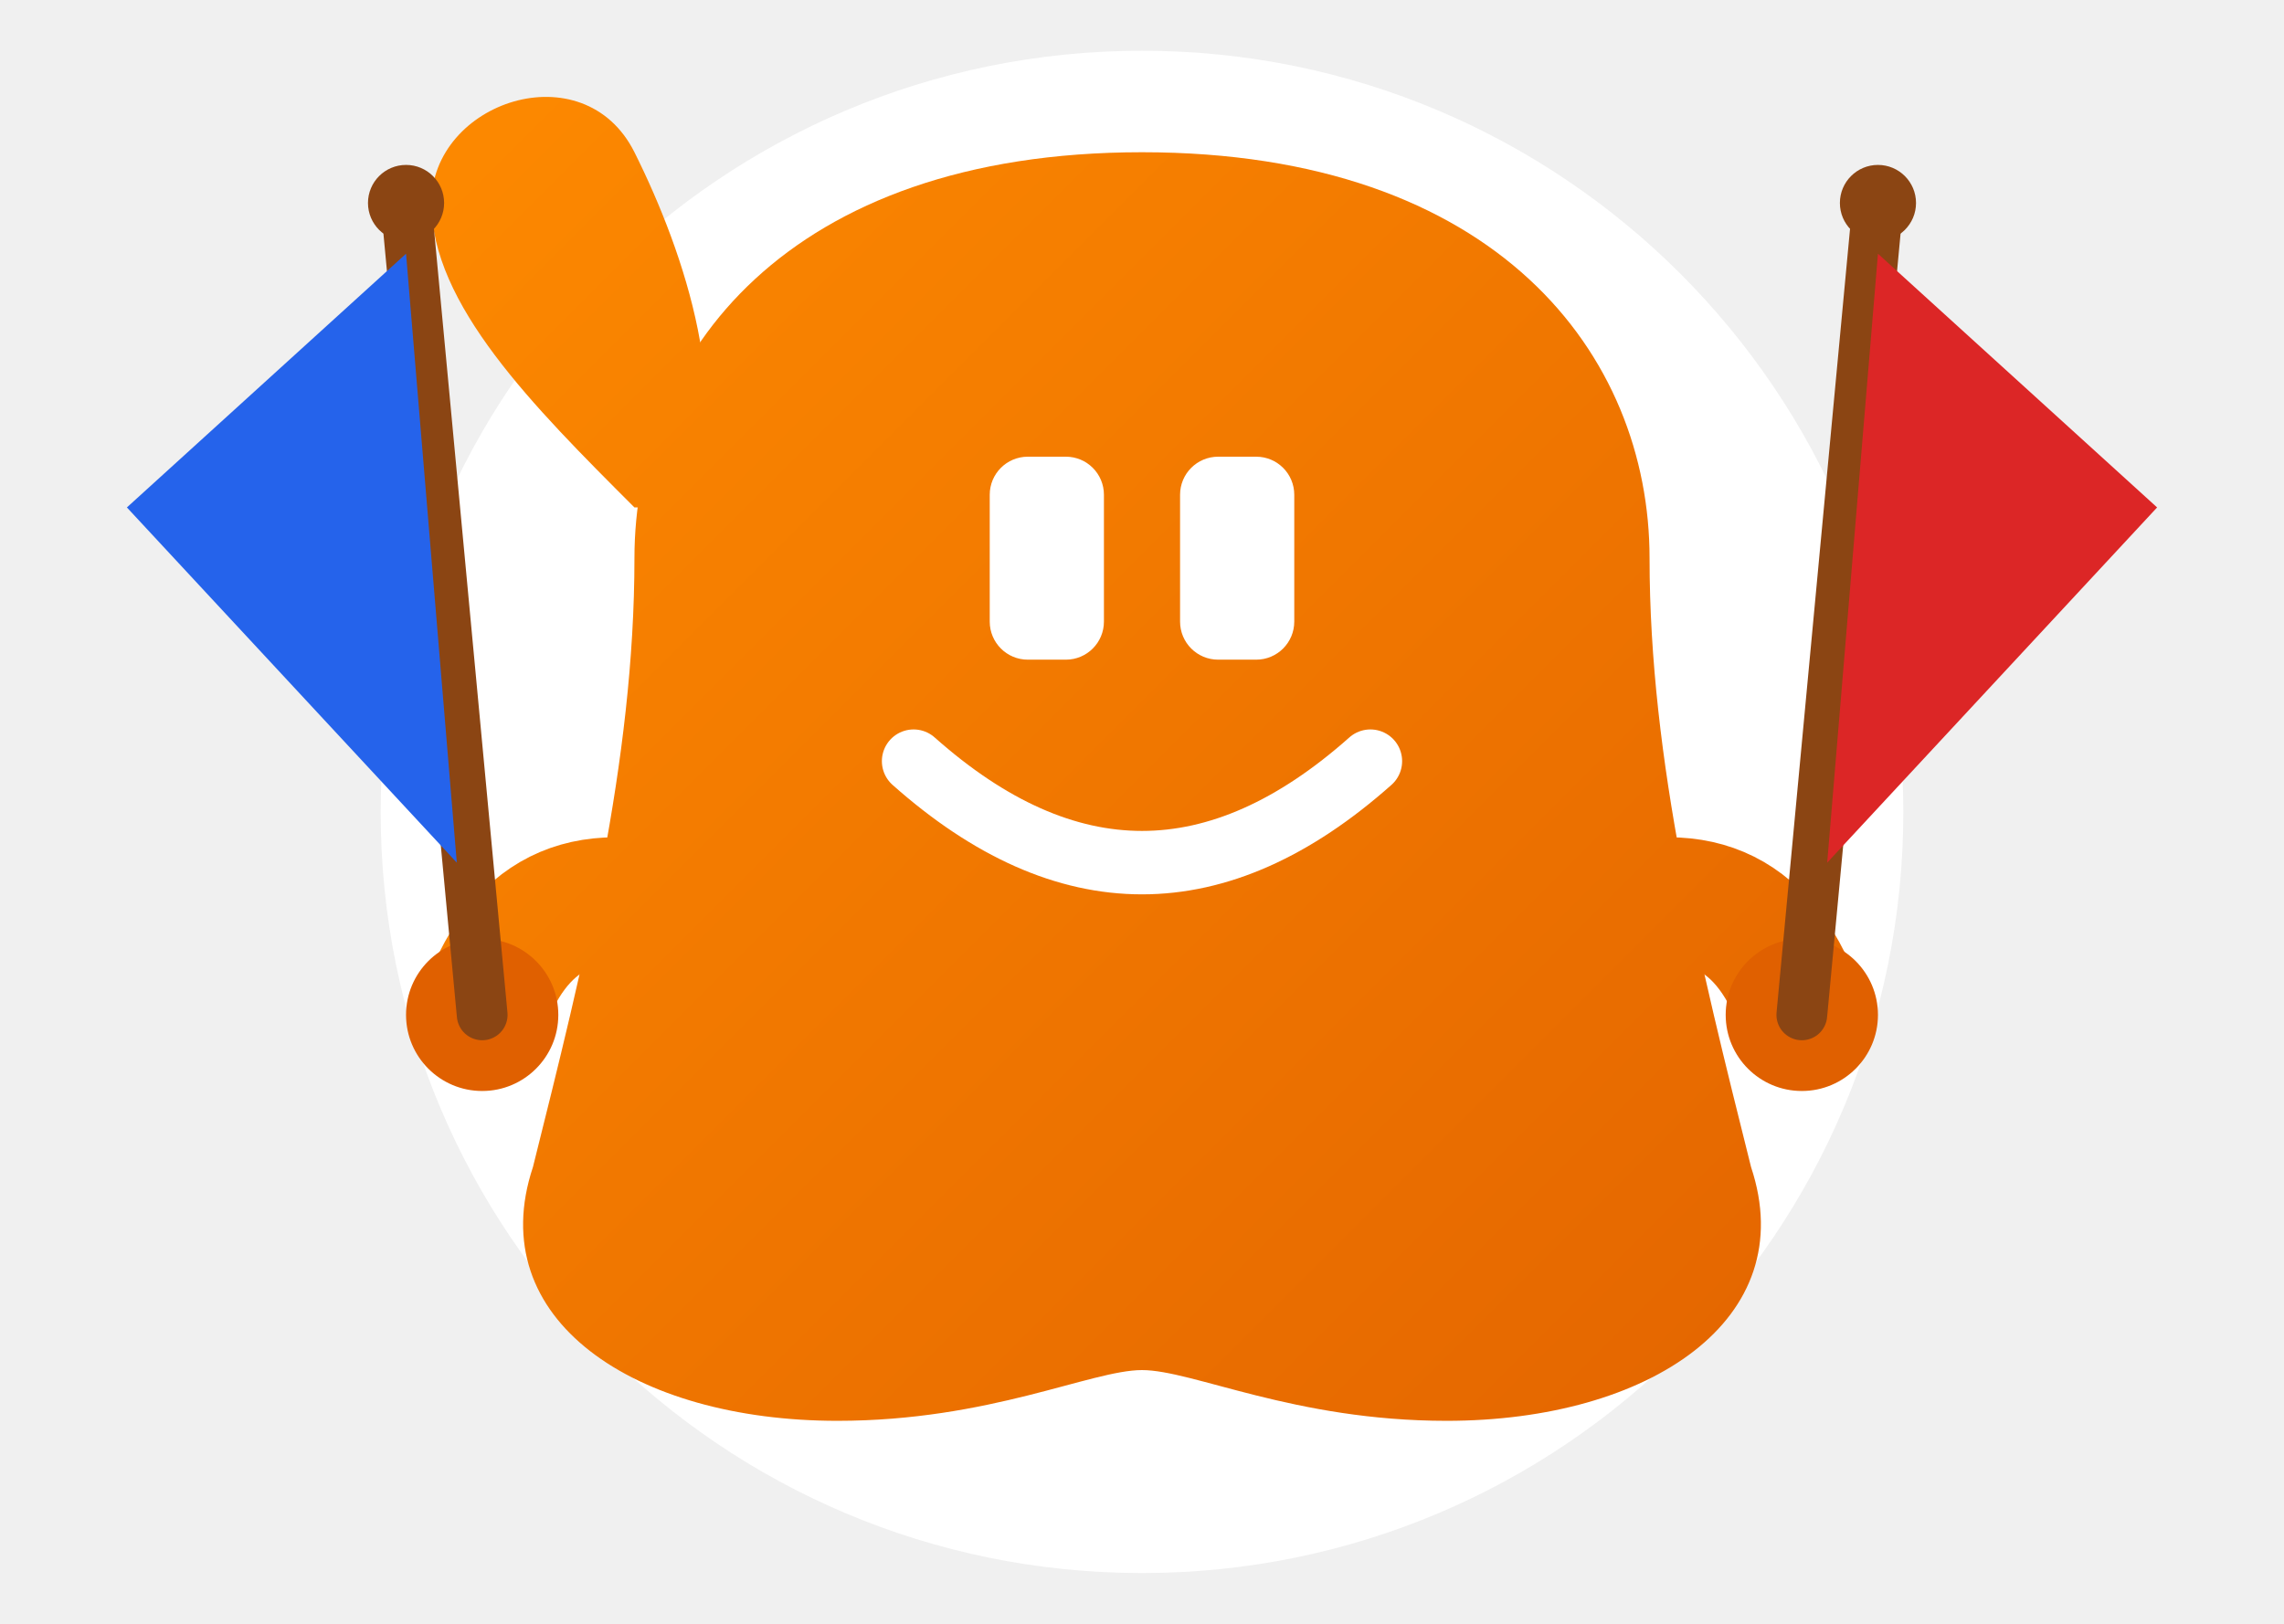
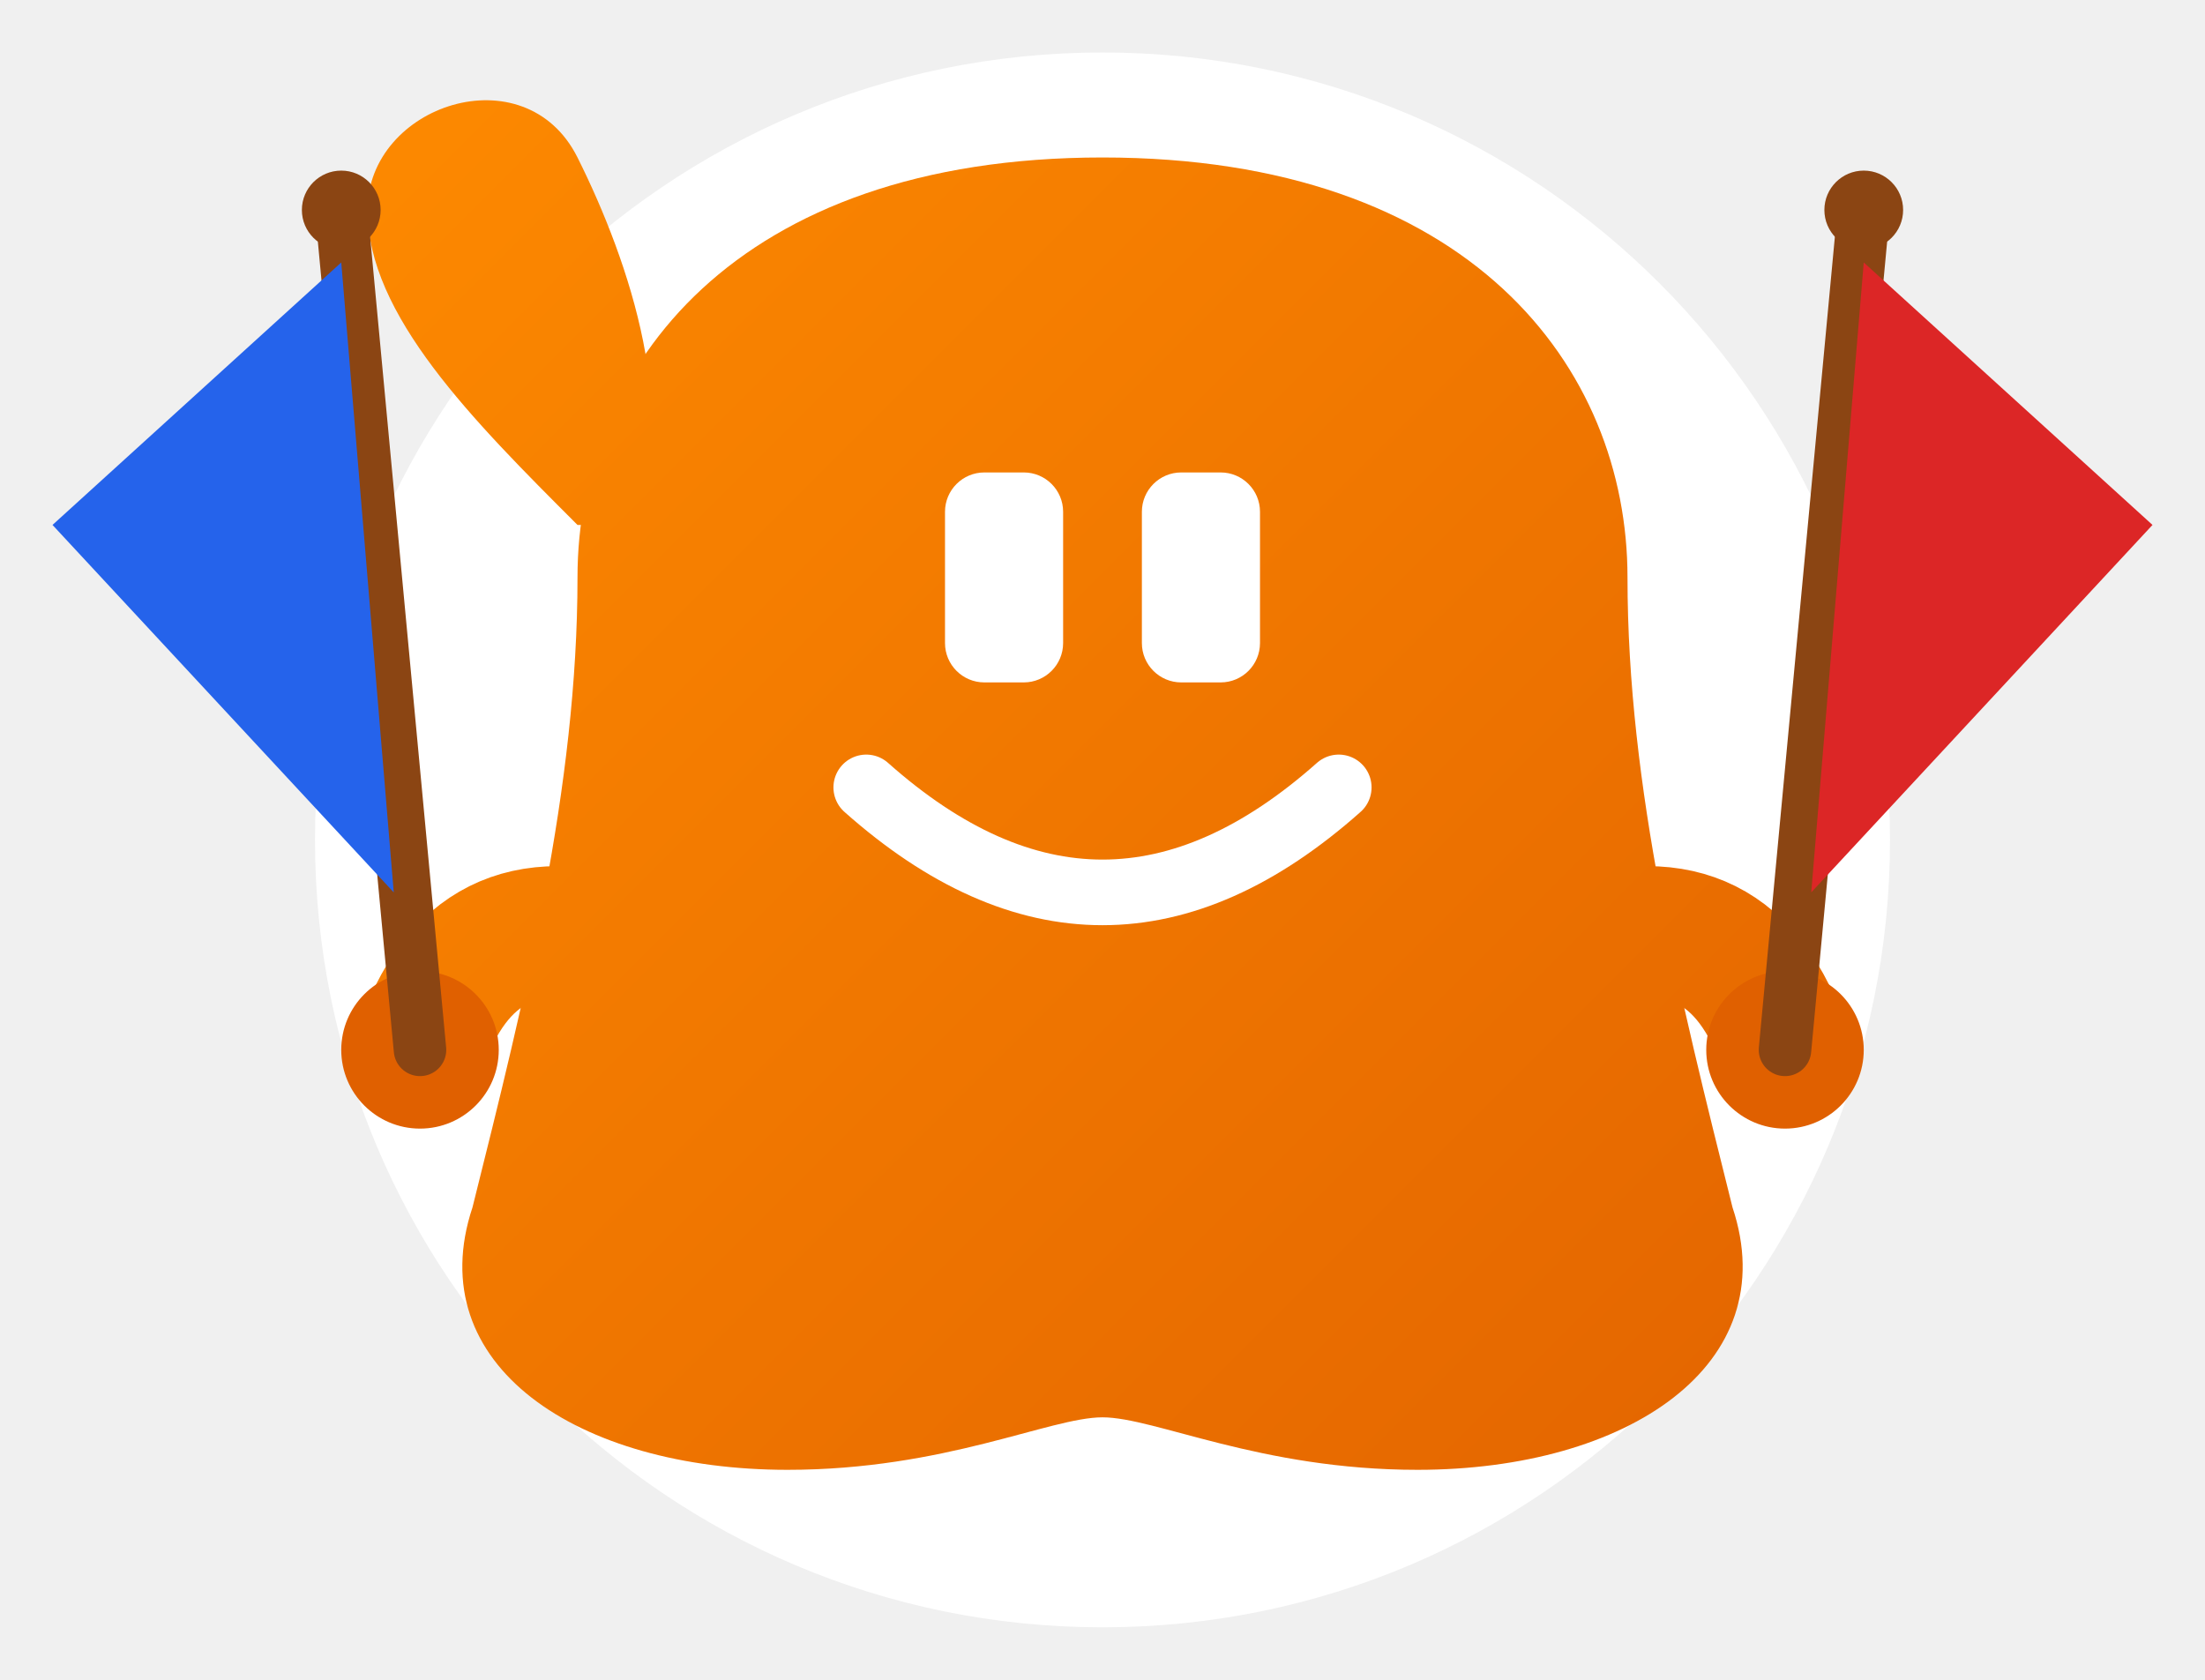
- <svg xmlns="http://www.w3.org/2000/svg" viewBox="-10 0 84 64" width="90" height="64">
+ <svg xmlns="http://www.w3.org/2000/svg" viewBox="-10 0 84 64">
  <defs>
    <linearGradient id="og" x1="0" y1="0" x2="64" y2="64" gradientUnits="userSpaceOnUse">
      <stop offset="0%" stop-color="#FF8C00" />
      <stop offset="100%" stop-color="#E06000" />
    </linearGradient>
  </defs>
  <circle cx="32" cy="32" r="30" fill="white" />
  <path d="M32 6C18 6 12 14 12 22C12 30 10 38 8 46C6 52 12 56 20 56C26 56 30 54 32 54C34 54 38 56 44 56C52 56 58 52 56 46C54 38 52 30 52 22C52 14 46 6 32 6Z" fill="url(#og)" />
  <path d="M12 20C8 16 4 12 4 8C4 4 10 2 12 6C14 10 16 16 14 20Z" fill="url(#og)" />
  <rect x="26" y="18" width="4.5" height="8" rx="1.5" fill="white" />
  <rect x="33.5" y="18" width="4.5" height="8" rx="1.5" fill="white" />
  <path d="M23 30 Q32 38 41 30" fill="none" stroke="white" stroke-width="2.5" stroke-linecap="round" />
  <path d="M 14 36 Q 8 34 6 40" fill="none" stroke="url(#og)" stroke-width="5" stroke-linecap="round" />
  <path d="M 50 36 Q 56 34 58 40" fill="none" stroke="url(#og)" stroke-width="5" stroke-linecap="round" />
  <circle cx="6" cy="40" r="3" fill="#E06000" />
  <circle cx="58" cy="40" r="3" fill="#E06000" />
  <line x1="6" y1="40" x2="3" y2="8" stroke="#8B4513" stroke-width="2" stroke-linecap="round" />
  <line x1="58" y1="40" x2="61" y2="8" stroke="#8B4513" stroke-width="2" stroke-linecap="round" />
  <path d="M 3 10 L -8 20 L 5 34 Z" fill="#2563EB" />
  <path d="M 61 10 L 72 20 L 59 34 Z" fill="#DC2626" />
  <circle cx="3" cy="8" r="1.5" fill="#8B4513" />
  <circle cx="61" cy="8" r="1.5" fill="#8B4513" />
</svg>
